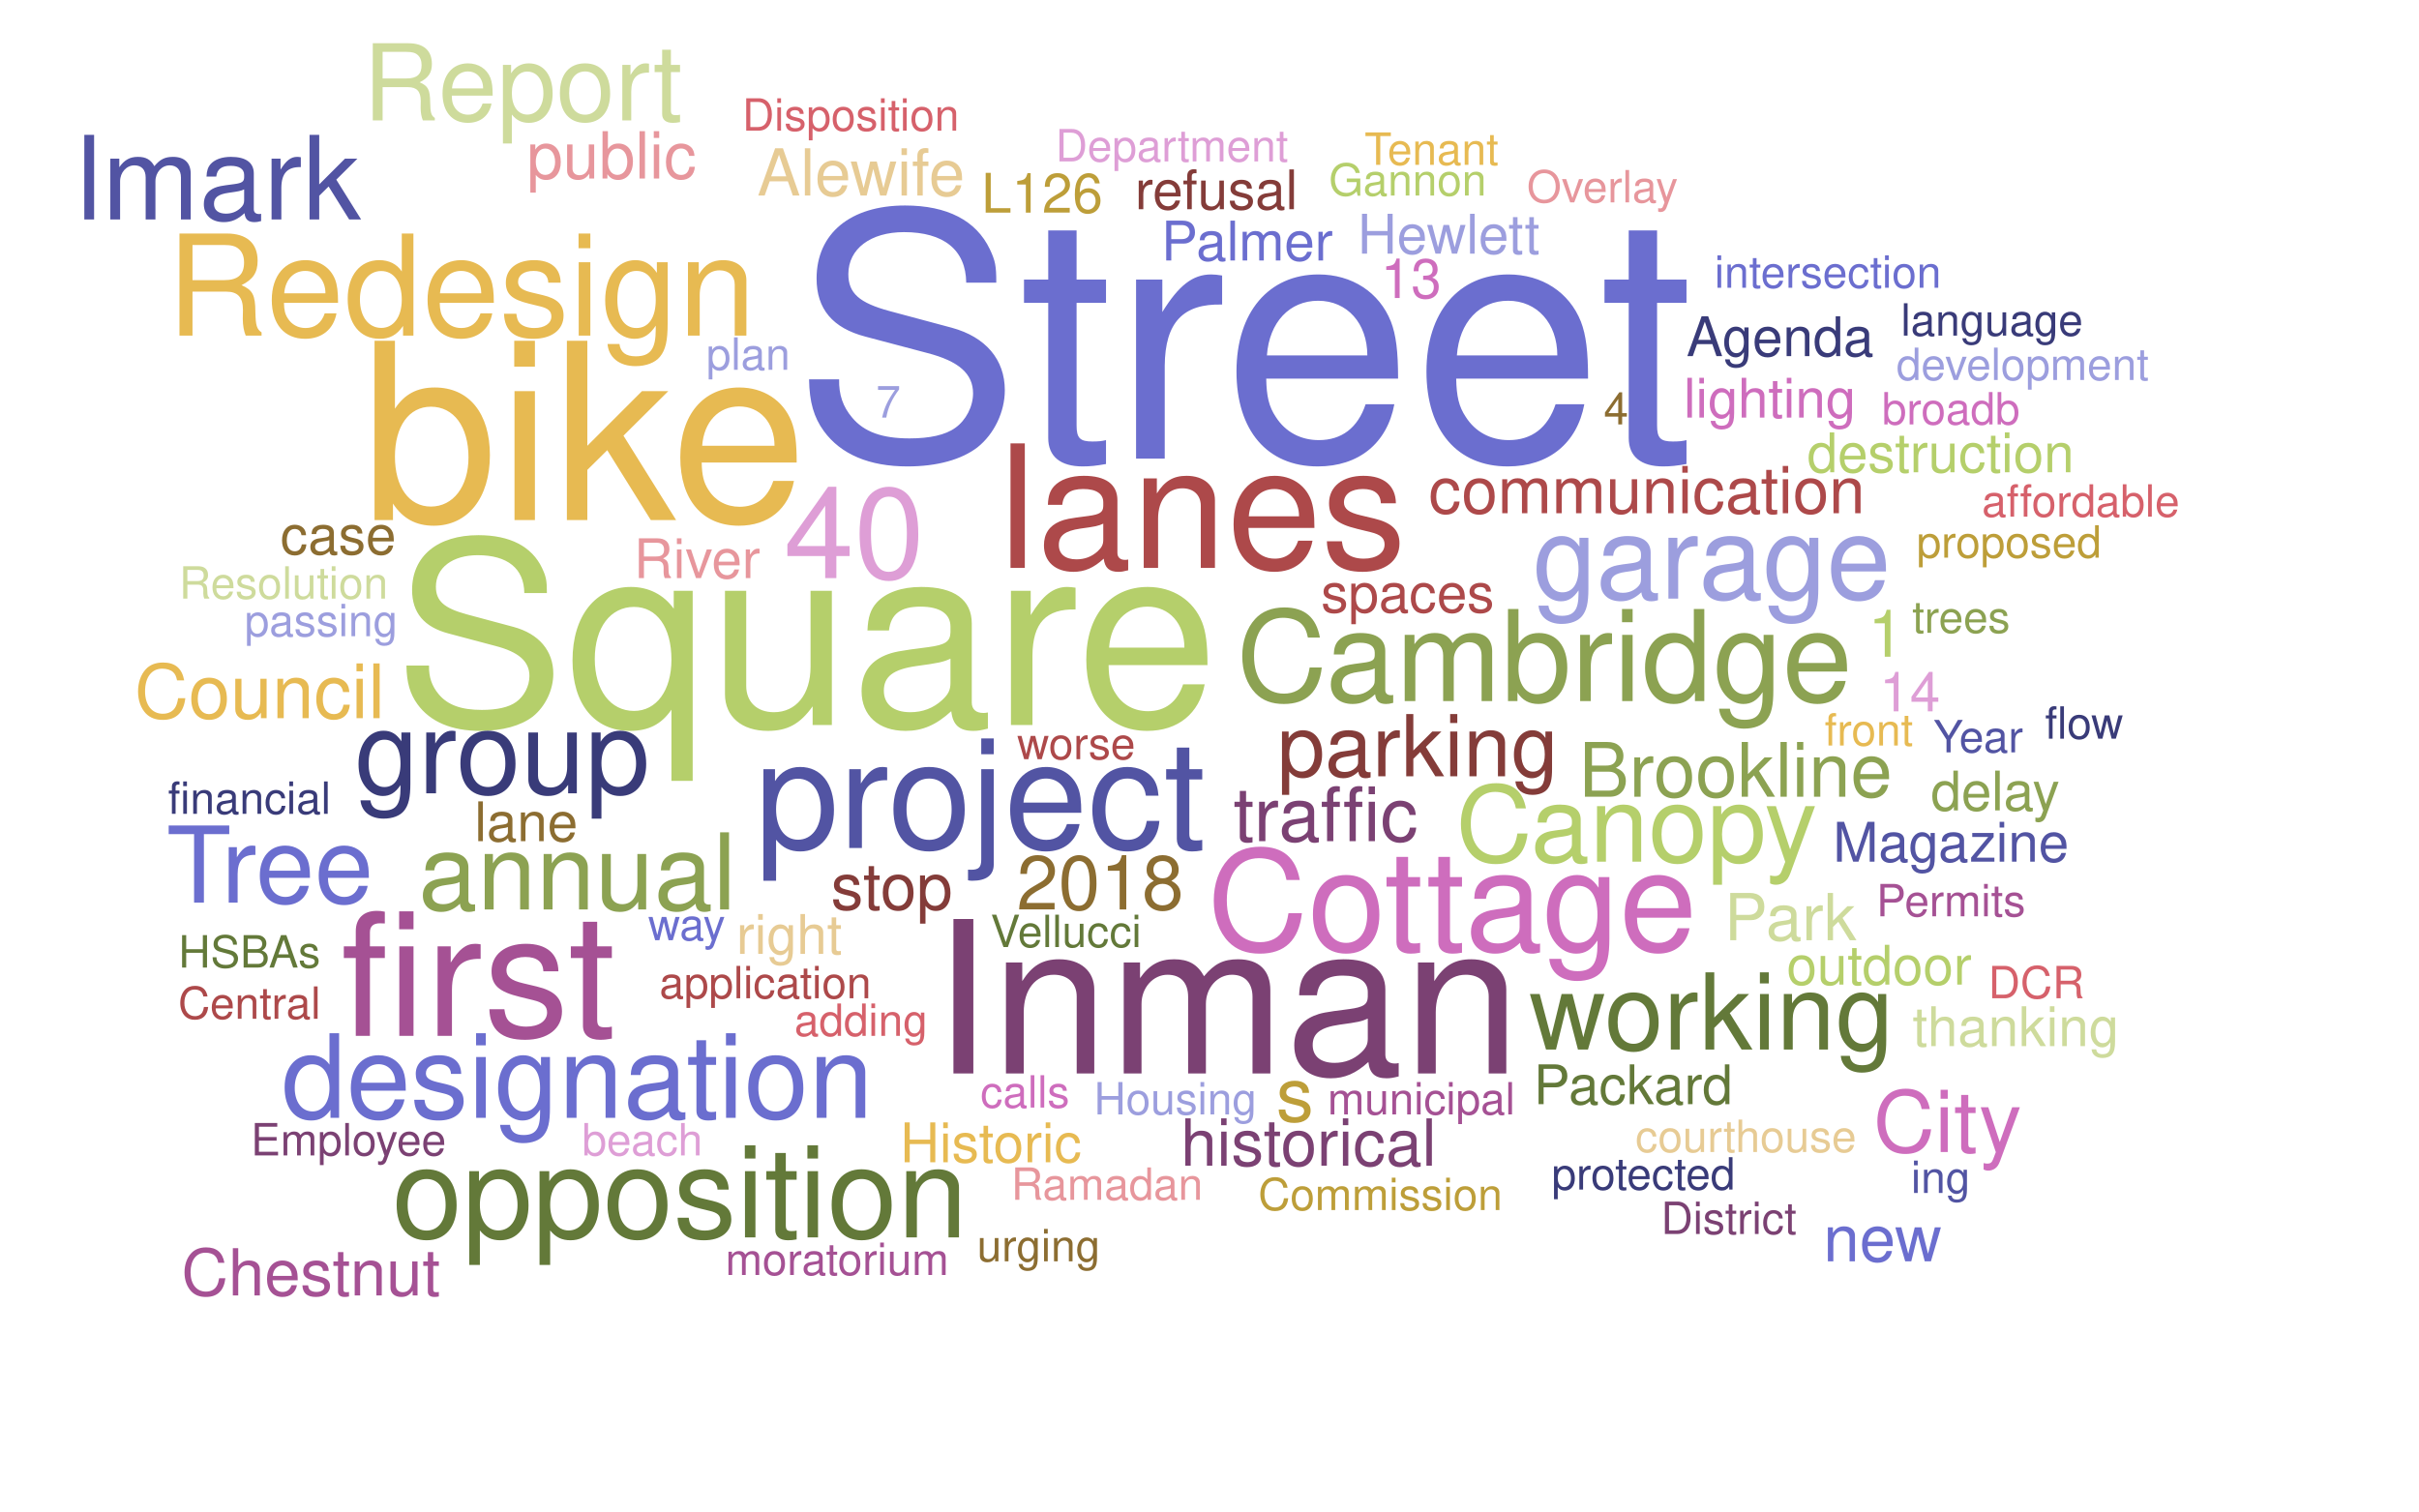
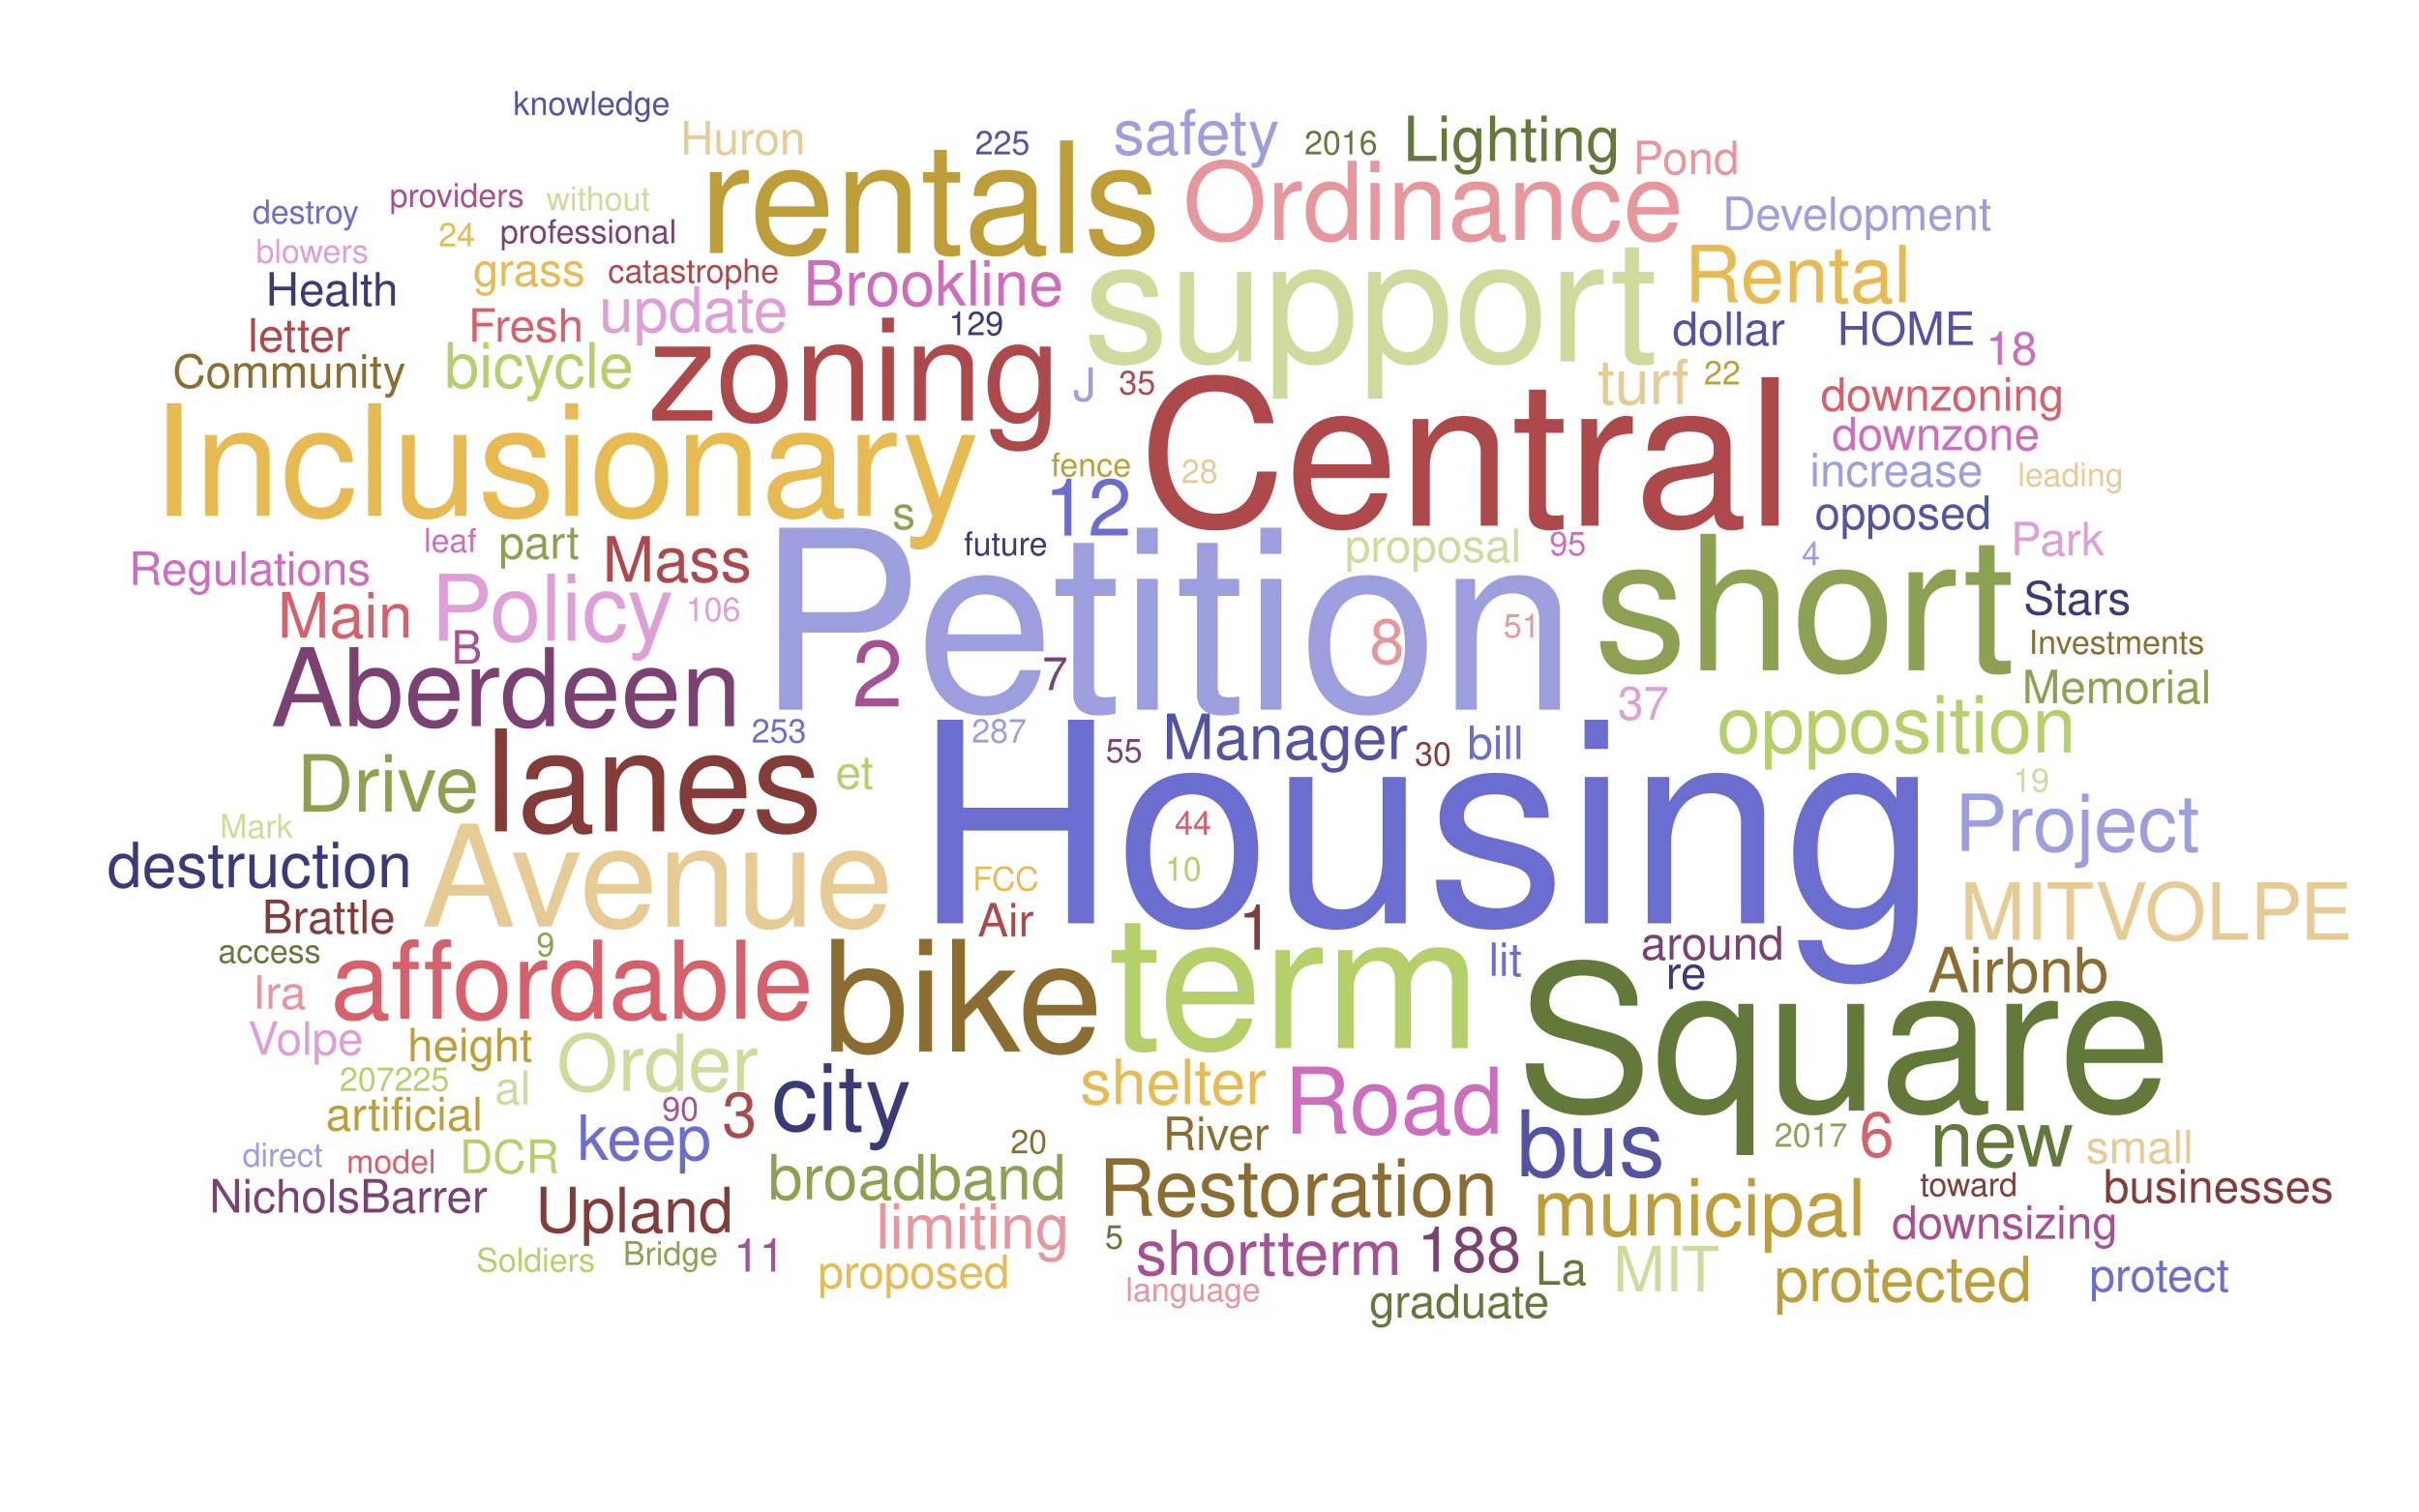
<svg xmlns="http://www.w3.org/2000/svg" width="960" height="600" version="1.1">
  <g />
-   <g transform="translate(480,300)scale(1.355932,1.355932)">
-     <text text-anchor="middle" transform="translate(10,-87)" style="font-size: 100px; font-family: Helvetica; fill: rgb(107, 110, 207);">Street</text>
-     <text text-anchor="middle" transform="translate(-10,105)" style="font-size: 13px; font-family: Helvetica; fill: rgb(156, 158, 222);">Housing</text>
-     <text text-anchor="middle" transform="translate(98,-16)" style="font-size: 37px; font-family: Helvetica; fill: rgb(140, 162, 82);">Cambridge</text>
-     <text text-anchor="middle" transform="translate(-281,77)" style="font-size: 13px; font-family: Helvetica; fill: rgb(173, 73, 74);">Central</text>
-     <text text-anchor="middle" transform="translate(-118,-9)" style="font-size: 75px; font-family: Helvetica; fill: rgb(181, 207, 107);">Square</text>
-     <text text-anchor="middle" transform="translate(-183,-69)" style="font-size: 72px; font-family: Helvetica; fill: rgb(231, 186, 82);">bike</text>
-     <text text-anchor="middle" transform="translate(-2,-55)" style="font-size: 50px; font-family: Helvetica; fill: rgb(173, 73, 74);">lanes</text>
-     <text text-anchor="middle" transform="translate(255,-70)" style="font-size: 13px; font-family: Helvetica; fill: rgb(214, 97, 107);">affordable</text>
-     <text text-anchor="middle" transform="translate(216,116)" style="font-size: 25px; font-family: Helvetica; fill: rgb(206, 109, 189);">City</text>
-     <text text-anchor="middle" transform="translate(-67,27)" style="font-size: 44px; font-family: Helvetica; fill: rgb(82, 84, 163);">project</text>
-     <text text-anchor="middle" transform="translate(197,148)" style="font-size: 19px; font-family: Helvetica; fill: rgb(107, 110, 207);">new</text>
-     <text text-anchor="middle" transform="translate(-155,141)" style="font-size: 37px; font-family: Helvetica; fill: rgb(99, 121, 57);">opposition</text>
-     <text text-anchor="middle" transform="translate(62,105)" style="font-size: 13px; font-family: Helvetica; fill: rgb(165, 81, 148);">municipal</text>
-     <text text-anchor="middle" transform="translate(198,-29)" style="font-size: 19px; font-family: Helvetica; fill: rgb(181, 207, 107);">1</text>
-     <text text-anchor="middle" transform="translate(154,12)" style="font-size: 22px; font-family: Helvetica; fill: rgb(140, 162, 82);">Brookline</text>
-     <text text-anchor="middle" transform="translate(214,-83)" style="font-size: 16px; font-family: Helvetica; fill: rgb(181, 207, 107);">destruction</text>
-     <text text-anchor="middle" transform="translate(164,-99)" style="font-size: 16px; font-family: Helvetica; fill: rgb(206, 109, 189);">lighting</text>
-     <text text-anchor="middle" transform="translate(127,127)" style="font-size: 13px; font-family: Helvetica; fill: rgb(57, 59, 121);">protected</text>
-     <text text-anchor="middle" transform="translate(-94,-99)" style="font-size: 13px; font-family: Helvetica; fill: rgb(156, 158, 222);">7</text>
-     <text text-anchor="middle" transform="translate(242,71)" style="font-size: 13px; font-family: Helvetica; fill: rgb(214, 97, 107);">DCR</text>
-     <text text-anchor="middle" transform="translate(-150,-52)" style="font-size: 16px; font-family: Helvetica; fill: rgb(231, 150, 156);">River</text>
-     <text text-anchor="middle" transform="translate(234,-58)" style="font-size: 13px; font-family: Helvetica; fill: rgb(189, 158, 57);">proposed</text>
-     <text text-anchor="middle" transform="translate(238,-110)" style="font-size: 13px; font-family: Helvetica; fill: rgb(156, 158, 222);">development</text>
-     <text text-anchor="middle" transform="translate(5,93)" style="font-size: 62px; font-family: Helvetica; fill: rgb(123, 65, 115);">Inman</text>
-     <text text-anchor="middle" transform="translate(-214,82)" style="font-size: 50px; font-family: Helvetica; fill: rgb(165, 81, 148);">first</text>
-     <text text-anchor="middle" transform="translate(71,57)" style="font-size: 41px; font-family: Helvetica; fill: rgb(206, 109, 189);">Cottage</text>
-     <text text-anchor="middle" transform="translate(-219,-123)" style="font-size: 41px; font-family: Helvetica; fill: rgb(231, 186, 82);">Redesign</text>
-     <text text-anchor="middle" transform="translate(-104,-52)" style="font-size: 37px; font-family: Helvetica; fill: rgb(222, 158, 214);">40</text>
-     <text text-anchor="middle" transform="translate(-207,11)" style="font-size: 34px; font-family: Helvetica; fill: rgb(57, 59, 121);">group</text>
-     <text text-anchor="middle" transform="translate(-290,-157)" style="font-size: 34px; font-family: Helvetica; fill: rgb(82, 84, 163);">lmark</text>
-     <text text-anchor="middle" transform="translate(-185,106)" style="font-size: 34px; font-family: Helvetica; fill: rgb(107, 110, 207);">designation</text>
-     <text text-anchor="middle" transform="translate(147,-46)" style="font-size: 34px; font-family: Helvetica; fill: rgb(156, 158, 222);">garage</text>
-     <text text-anchor="middle" transform="translate(147,86)" style="font-size: 31px; font-family: Helvetica; fill: rgb(99, 121, 57);">working</text>
-     <text text-anchor="middle" transform="translate(-185,45)" style="font-size: 31px; font-family: Helvetica; fill: rgb(140, 162, 82);">annual</text>
-     <text text-anchor="middle" transform="translate(-275,43)" style="font-size: 31px; font-family: Helvetica; fill: rgb(107, 110, 207);">Tree</text>
-     <text text-anchor="middle" transform="translate(125,31)" style="font-size: 31px; font-family: Helvetica; fill: rgb(181, 207, 107);">Canopy</text>
-     <text text-anchor="middle" transform="translate(-201,-186)" style="font-size: 31px; font-family: Helvetica; fill: rgb(206, 219, 156);">Report</text>
-     <text text-anchor="middle" transform="translate(61,6)" style="font-size: 25px; font-family: Helvetica; fill: rgb(132, 60, 57);">parking</text>
-     <text text-anchor="middle" transform="translate(-32,45)" style="font-size: 22px; font-family: Helvetica; fill: rgb(140, 109, 49);">2018</text>
-     <text text-anchor="middle" transform="translate(25,107)" style="font-size: 22px; font-family: Helvetica; fill: rgb(189, 158, 57);">s</text>
-     <text text-anchor="middle" transform="translate(-278,-11)" style="font-size: 22px; font-family: Helvetica; fill: rgb(231, 186, 82);">Council</text>
-     <text text-anchor="middle" transform="translate(34,25)" style="font-size: 22px; font-family: Helvetica; fill: rgb(123, 65, 115);">traffic</text>
-     <text text-anchor="middle" transform="translate(-102,-164)" style="font-size: 19px; font-family: Helvetica; fill: rgb(231, 203, 148);">Alewife</text>
-     <text text-anchor="middle" transform="translate(-93,45)" style="font-size: 19px; font-family: Helvetica; fill: rgb(132, 60, 57);">stop</text>
-     <text text-anchor="middle" transform="translate(128,-71)" style="font-size: 19px; font-family: Helvetica; fill: rgb(173, 73, 74);">communication</text>
-     <text text-anchor="middle" transform="translate(-175,-169)" style="font-size: 19px; font-family: Helvetica; fill: rgb(231, 150, 156);">public</text>
-     <text text-anchor="middle" transform="translate(170,54)" style="font-size: 19px; font-family: Helvetica; fill: rgb(206, 219, 156);">Park</text>
-     <text text-anchor="middle" transform="translate(29,120)" style="font-size: 19px; font-family: Helvetica; fill: rgb(123, 65, 115);">historical</text>
-     <text text-anchor="middle" transform="translate(-263,158)" style="font-size: 19px; font-family: Helvetica; fill: rgb(165, 81, 148);">Chestnut</text>
-     <text text-anchor="middle" transform="translate(59,-134)" style="font-size: 16px; font-family: Helvetica; fill: rgb(206, 109, 189);">13</text>
-     <text text-anchor="middle" transform="translate(205,-13)" style="font-size: 16px; font-family: Helvetica; fill: rgb(222, 158, 214);">14</text>
-     <text text-anchor="middle" transform="translate(-200,25)" style="font-size: 16px; font-family: Helvetica; fill: rgb(140, 109, 49);">lane</text>
-     <text text-anchor="middle" transform="translate(167,-117)" style="font-size: 16px; font-family: Helvetica; fill: rgb(57, 59, 121);">Agenda</text>
-     <text text-anchor="middle" transform="translate(217,31)" style="font-size: 16px; font-family: Helvetica; fill: rgb(82, 84, 163);">Magazine</text>
-     <text text-anchor="middle" transform="translate(11,-145)" style="font-size: 16px; font-family: Helvetica; fill: rgb(107, 110, 207);">Palmer</text>
-     <text text-anchor="middle" transform="translate(70,-147)" style="font-size: 16px; font-family: Helvetica; fill: rgb(156, 158, 222);">Hewlett</text>
-     <text text-anchor="middle" transform="translate(124,102)" style="font-size: 16px; font-family: Helvetica; fill: rgb(99, 121, 57);">Packard</text>
-     <text text-anchor="middle" transform="translate(230,16)" style="font-size: 16px; font-family: Helvetica; fill: rgb(140, 162, 82);">delay</text>
-     <text text-anchor="middle" transform="translate(196,67)" style="font-size: 16px; font-family: Helvetica; fill: rgb(181, 207, 107);">outdoor</text>
-     <text text-anchor="middle" transform="translate(236,85)" style="font-size: 16px; font-family: Helvetica; fill: rgb(206, 219, 156);">thanking</text>
-     <text text-anchor="middle" transform="translate(-255,-59)" style="font-size: 16px; font-family: Helvetica; fill: rgb(140, 109, 49);">case</text>
-     <text text-anchor="middle" transform="translate(-49,-159)" style="font-size: 16px; font-family: Helvetica; fill: rgb(189, 158, 57);">L126</text>
-     <text text-anchor="middle" transform="translate(-64,119)" style="font-size: 16px; font-family: Helvetica; fill: rgb(231, 186, 82);">Historic</text>
-     <text text-anchor="middle" transform="translate(58,-42)" style="font-size: 16px; font-family: Helvetica; fill: rgb(173, 73, 74);">spaces</text>
-     <text text-anchor="middle" transform="translate(-123,58)" style="font-size: 16px; font-family: Helvetica; fill: rgb(231, 203, 148);">right</text>
-     <text text-anchor="middle" transform="translate(2,-160)" style="font-size: 16px; font-family: Helvetica; fill: rgb(132, 60, 57);">refusal</text>
-     <text text-anchor="middle" transform="translate(119,-97)" style="font-size: 13px; font-family: Helvetica; fill: rgb(140, 109, 49);">4</text>
-     <text text-anchor="middle" transform="translate(-130,71)" style="font-size: 13px; font-family: Helvetica; fill: rgb(173, 73, 74);">application</text>
-     <text text-anchor="middle" transform="translate(193,-3)" style="font-size: 13px; font-family: Helvetica; fill: rgb(231, 186, 82);">front</text>
-     <text text-anchor="middle" transform="translate(-102,82)" style="font-size: 13px; font-family: Helvetica; fill: rgb(214, 97, 107);">adding</text>
-     <text text-anchor="middle" transform="translate(-30,130)" style="font-size: 13px; font-family: Helvetica; fill: rgb(231, 150, 156);">Ramadan</text>
-     <text text-anchor="middle" transform="translate(-252,117)" style="font-size: 13px; font-family: Helvetica; fill: rgb(123, 65, 115);">Employee</text>
-     <text text-anchor="middle" transform="translate(217,47)" style="font-size: 13px; font-family: Helvetica; fill: rgb(165, 81, 148);">Permits</text>
-     <text text-anchor="middle" transform="translate(217,-97)" style="font-size: 13px; font-family: Helvetica; fill: rgb(206, 109, 189);">broadb</text>
-     <text text-anchor="middle" transform="translate(-11,-174)" style="font-size: 13px; font-family: Helvetica; fill: rgb(222, 158, 214);">Department</text>
-     <text text-anchor="middle" transform="translate(-281,17)" style="font-size: 13px; font-family: Helvetica; fill: rgb(57, 59, 121);">financial</text>
-     <text text-anchor="middle" transform="translate(225,-1)" style="font-size: 13px; font-family: Helvetica; fill: rgb(82, 84, 163);">Year</text>
-     <text text-anchor="middle" transform="translate(-260,-35)" style="font-size: 13px; font-family: Helvetica; fill: rgb(156, 158, 222);">passing</text>
-     <text text-anchor="middle" transform="translate(-42,56)" style="font-size: 13px; font-family: Helvetica; fill: rgb(99, 121, 57);">Vellucci</text>
-     <text text-anchor="middle" transform="translate(220,-36)" style="font-size: 13px; font-family: Helvetica; fill: rgb(140, 162, 82);">trees</text>
-     <text text-anchor="middle" transform="translate(58,-164)" style="font-size: 13px; font-family: Helvetica; fill: rgb(181, 207, 107);">Gannon</text>
-     <text text-anchor="middle" transform="translate(-271,-46)" style="font-size: 13px; font-family: Helvetica; fill: rgb(206, 219, 156);">Resolution</text>
-     <text text-anchor="middle" transform="translate(-50,148)" style="font-size: 13px; font-family: Helvetica; fill: rgb(140, 109, 49);">urging</text>
-     <text text-anchor="middle" transform="translate(50,133)" style="font-size: 13px; font-family: Helvetica; fill: rgb(189, 158, 57);">Commission</text>
-     <text text-anchor="middle" transform="translate(65,-173)" style="font-size: 13px; font-family: Helvetica; fill: rgb(231, 186, 82);">Tenant</text>
-     <text text-anchor="middle" transform="translate(157,116)" style="font-size: 13px; font-family: Helvetica; fill: rgb(231, 203, 148);">courthouse</text>
-     <text text-anchor="middle" transform="translate(-39,1)" style="font-size: 13px; font-family: Helvetica; fill: rgb(173, 73, 74);">worse</text>
-     <text text-anchor="middle" transform="translate(-105,-183)" style="font-size: 13px; font-family: Helvetica; fill: rgb(214, 97, 107);">Disposition</text>
-     <text text-anchor="middle" transform="translate(115,-162)" style="font-size: 13px; font-family: Helvetica; fill: rgb(231, 150, 156);">Overlay</text>
-     <text text-anchor="middle" transform="translate(152,140)" style="font-size: 13px; font-family: Helvetica; fill: rgb(123, 65, 115);">District</text>
-     <text text-anchor="middle" transform="translate(-109,152)" style="font-size: 13px; font-family: Helvetica; fill: rgb(165, 81, 148);">moratorium</text>
-     <text text-anchor="middle" transform="translate(-54,103)" style="font-size: 13px; font-family: Helvetica; fill: rgb(206, 109, 189);">calls</text>
-     <text text-anchor="middle" transform="translate(229,-123)" style="font-size: 13px; font-family: Helvetica; fill: rgb(57, 59, 121);">language</text>
-     <text text-anchor="middle" transform="translate(-166,117)" style="font-size: 13px; font-family: Helvetica; fill: rgb(222, 158, 214);">beach</text>
-     <text text-anchor="middle" transform="translate(256,-5)" style="font-size: 13px; font-family: Helvetica; fill: rgb(57, 59, 121);">flow</text>
-     <text text-anchor="middle" transform="translate(214,128)" style="font-size: 13px; font-family: Helvetica; fill: rgb(82, 84, 163);">ing</text>
-     <text text-anchor="middle" transform="translate(181,-137)" style="font-size: 13px; font-family: Helvetica; fill: rgb(107, 110, 207);">intersection</text>
-     <text text-anchor="middle" transform="translate(-135,-113)rotate(0)" style="font-size: 13px; font-family: Helvetica; fill: rgb(156, 158, 222);">plan</text>
-     <text text-anchor="middle" transform="translate(-153,54)rotate(0)" style="font-size: 13px; font-family: Helvetica; fill: rgb(107, 110, 207);">way</text>
-     <text text-anchor="middle" transform="translate(-281,62)rotate(0)" style="font-size: 13px; font-family: Helvetica; fill: rgb(99, 121, 57);">HSBAs</text>
+   <g transform="translate(480,300)scale(1.304348,1.304348)">
+     <text text-anchor="middle" transform="translate(-186,-166)" style="font-size: 10px; font-family: helvetica; fill: rgb(206, 219, 156);">without</text>
+     <text text-anchor="middle" transform="translate(197,-160)" style="font-size: 14px; font-family: helvetica; fill: rgb(156, 158, 222);">Development</text>
+     <text text-anchor="middle" transform="translate(78,-70)" style="font-size: 62px; font-family: helvetica; fill: rgb(173, 73, 74);">Central</text>
+     <text text-anchor="middle" transform="translate(-204,-60)" style="font-size: 14px; font-family: helvetica; fill: rgb(140, 162, 82);">part</text>
+     <text text-anchor="middle" transform="translate(131,34)rotate(0)" style="font-size: 100px; font-family: helvetica; fill: rgb(82, 84, 163);" />
+     <text text-anchor="middle" transform="translate(66,51)rotate(0)" style="font-size: 85px; font-family: helvetica; fill: rgb(107, 110, 207);">Housing</text>
+     <text text-anchor="middle" transform="translate(-13,-14)rotate(0)" style="font-size: 76px; font-family: helvetica; fill: rgb(156, 158, 222);">Petition</text>
+     <text text-anchor="middle" transform="translate(193,108)rotate(0)" style="font-size: 62px; font-family: helvetica; fill: rgb(99, 121, 57);">Square</text>
+     <text text-anchor="middle" transform="translate(181,-26)rotate(0)" style="font-size: 57px; font-family: helvetica; fill: rgb(140, 162, 82);">short</text>
+     <text text-anchor="middle" transform="translate(26,89)rotate(0)" style="font-size: 57px; font-family: helvetica; fill: rgb(181, 207, 107);">term</text>
+     <text text-anchor="middle" transform="translate(49,-120)rotate(0)" style="font-size: 52px; font-family: helvetica; fill: rgb(206, 219, 156);">support</text>
+     <text text-anchor="middle" transform="translate(-75,90)rotate(0)" style="font-size: 47px; font-family: helvetica; fill: rgb(140, 109, 49);">bike</text>
+     <text text-anchor="middle" transform="translate(-85,-153)rotate(0)" style="font-size: 47px; font-family: helvetica; fill: rgb(189, 158, 57);">rentals</text>
+     <text text-anchor="middle" transform="translate(-196,-73)rotate(0)" style="font-size: 47px; font-family: helvetica; fill: rgb(231, 186, 82);">Inclusionary</text>
+     <text text-anchor="middle" transform="translate(-168,52)rotate(0)" style="font-size: 43px; font-family: helvetica; fill: rgb(231, 203, 148);">Avenue</text>
+     <text text-anchor="middle" transform="translate(-169,23)rotate(0)" style="font-size: 43px; font-family: helvetica; fill: rgb(132, 60, 57);">lanes</text>
+     <text text-anchor="middle" transform="translate(-108,-102)rotate(0)" style="font-size: 43px; font-family: helvetica; fill: rgb(173, 73, 74);">zoning</text>
+     <text text-anchor="middle" transform="translate(-194,80)rotate(0)" style="font-size: 33px; font-family: helvetica; fill: rgb(214, 97, 107);">affordable</text>
+     <text text-anchor="middle" transform="translate(68,-157)rotate(0)" style="font-size: 33px; font-family: helvetica; fill: rgb(231, 150, 156);">Ordinance</text>
+     <text text-anchor="middle" transform="translate(-214,-9)rotate(0)" style="font-size: 33px; font-family: helvetica; fill: rgb(123, 65, 115);">Aberdeen</text>
+     <text text-anchor="middle" transform="translate(-101,-15)rotate(0)" style="font-size: 28px; font-family: helvetica; fill: rgb(165, 81, 148);">2</text>
+     <text text-anchor="middle" transform="translate(56,115)rotate(0)" style="font-size: 28px; font-family: helvetica; fill: rgb(206, 109, 189);">Road</text>
+     <text text-anchor="middle" transform="translate(-200,-35)rotate(0)" style="font-size: 28px; font-family: helvetica; fill: rgb(222, 158, 214);">Policy</text>
+     <text text-anchor="middle" transform="translate(-112,114)rotate(0)" style="font-size: 28px; font-family: helvetica; fill: rgb(57, 59, 121);">city</text>
+     <text text-anchor="middle" transform="translate(116,128)rotate(0)" style="font-size: 28px; font-family: helvetica; fill: rgb(82, 84, 163);">bus</text>
+     <text text-anchor="middle" transform="translate(-37,-67)rotate(0)" style="font-size: 24px; font-family: helvetica; fill: rgb(107, 110, 207);">12</text>
+     <text text-anchor="middle" transform="translate(264,29)rotate(0)" style="font-size: 24px; font-family: helvetica; fill: rgb(156, 158, 222);">Project</text>
+     <text text-anchor="middle" transform="translate(241,125)rotate(0)" style="font-size: 24px; font-family: helvetica; fill: rgb(99, 121, 57);">new</text>
+     <text text-anchor="middle" transform="translate(-250,17)rotate(0)" style="font-size: 24px; font-family: helvetica; fill: rgb(140, 162, 82);">Drive</text>
+     <text text-anchor="middle" transform="translate(209,-1)rotate(0)" style="font-size: 24px; font-family: helvetica; fill: rgb(181, 207, 107);">opposition</text>
+     <text text-anchor="middle" transform="translate(-168,102)rotate(0)" style="font-size: 24px; font-family: helvetica; fill: rgb(206, 219, 156);">Order</text>
+     <text text-anchor="middle" transform="translate(27,140)rotate(0)" style="font-size: 24px; font-family: helvetica; fill: rgb(140, 109, 49);">Restoration</text>
+     <text text-anchor="middle" transform="translate(149,146)rotate(0)" style="font-size: 24px; font-family: helvetica; fill: rgb(189, 158, 57);">municipal</text>
+     <text text-anchor="middle" transform="translate(179,-138)rotate(0)" style="font-size: 24px; font-family: helvetica; fill: rgb(231, 186, 82);">Rental</text>
+     <text text-anchor="middle" transform="translate(288,56)rotate(0)" style="font-size: 24px; font-family: helvetica; fill: rgb(231, 203, 148);">MITVOLPE</text>
+     <text text-anchor="middle" transform="translate(14,59)rotate(0)" style="font-size: 19px; font-family: helvetica; fill: rgb(132, 60, 57);">1</text>
+     <text text-anchor="middle" transform="translate(-143,116)rotate(0)" style="font-size: 19px; font-family: helvetica; fill: rgb(173, 73, 74);">3</text>
+     <text text-anchor="middle" transform="translate(203,122)rotate(0)" style="font-size: 19px; font-family: helvetica; fill: rgb(214, 97, 107);">6</text>
+     <text text-anchor="middle" transform="translate(54,-28)rotate(0)" style="font-size: 19px; font-family: helvetica; fill: rgb(231, 150, 156);">8</text>
+     <text text-anchor="middle" transform="translate(79,157)rotate(0)" style="font-size: 19px; font-family: helvetica; fill: rgb(123, 65, 115);">188</text>
+     <text text-anchor="middle" transform="translate(18,158)rotate(0)" style="font-size: 19px; font-family: helvetica; fill: rgb(165, 81, 148);">shortterm</text>
+     <text text-anchor="middle" transform="translate(-84,-137)rotate(0)" style="font-size: 19px; font-family: helvetica; fill: rgb(206, 109, 189);">Brookline</text>
+     <text text-anchor="middle" transform="translate(-157,-129)rotate(0)" style="font-size: 19px; font-family: helvetica; fill: rgb(222, 158, 214);">update</text>
+     <text text-anchor="middle" transform="translate(-289,40)rotate(0)" style="font-size: 19px; font-family: helvetica; fill: rgb(57, 59, 121);">destruction</text>
+     <text text-anchor="middle" transform="translate(23,1)rotate(0)" style="font-size: 19px; font-family: helvetica; fill: rgb(82, 84, 163);">Manager</text>
+     <text text-anchor="middle" transform="translate(-172,123)rotate(0)" style="font-size: 19px; font-family: helvetica; fill: rgb(107, 110, 207);">keep</text>
+     <text text-anchor="middle" transform="translate(-4,-183)rotate(0)" style="font-size: 19px; font-family: helvetica; fill: rgb(156, 158, 222);">safety</text>
+     <text text-anchor="middle" transform="translate(92,-181)rotate(0)" style="font-size: 19px; font-family: helvetica; fill: rgb(99, 121, 57);">Lighting</text>
+     <text text-anchor="middle" transform="translate(-89,135)rotate(0)" style="font-size: 19px; font-family: helvetica; fill: rgb(140, 162, 82);">broadband</text>
+     <text text-anchor="middle" transform="translate(-204,-112)rotate(0)" style="font-size: 19px; font-family: helvetica; fill: rgb(181, 207, 107);">bicycle</text>
+     <text text-anchor="middle" transform="translate(139,163)rotate(0)" style="font-size: 19px; font-family: helvetica; fill: rgb(206, 219, 156);">MIT</text>
+     <text text-anchor="middle" transform="translate(246,72)rotate(0)" style="font-size: 19px; font-family: helvetica; fill: rgb(140, 109, 49);">Airbnb</text>
+     <text text-anchor="middle" transform="translate(211,166)rotate(0)" style="font-size: 19px; font-family: helvetica; fill: rgb(189, 158, 57);">protected</text>
+     <text text-anchor="middle" transform="translate(-11,106)rotate(0)" style="font-size: 19px; font-family: helvetica; fill: rgb(231, 186, 82);">shelter</text>
+     <text text-anchor="middle" transform="translate(132,-107)rotate(0)" style="font-size: 19px; font-family: helvetica; fill: rgb(231, 203, 148);">turf</text>
+     <text text-anchor="middle" transform="translate(-175,145)rotate(0)" style="font-size: 19px; font-family: helvetica; fill: rgb(132, 60, 57);">Upland</text>
+     <text text-anchor="middle" transform="translate(-162,-53)rotate(0)" style="font-size: 19px; font-family: helvetica; fill: rgb(173, 73, 74);">Mass</text>
+     <text text-anchor="middle" transform="translate(-263,-36)rotate(0)" style="font-size: 19px; font-family: helvetica; fill: rgb(214, 97, 107);">Main</text>
+     <text text-anchor="middle" transform="translate(-72,150)rotate(0)" style="font-size: 19px; font-family: helvetica; fill: rgb(231, 150, 156);">limiting</text>
+     <text text-anchor="middle" transform="translate(-47,-20)rotate(0)" style="font-size: 14px; font-family: helvetica; fill: rgb(123, 65, 115);">7</text>
+     <text text-anchor="middle" transform="translate(-137,157)rotate(0)" style="font-size: 14px; font-family: helvetica; fill: rgb(165, 81, 148);">11</text>
+     <text text-anchor="middle" transform="translate(244,-119)rotate(0)" style="font-size: 14px; font-family: helvetica; fill: rgb(206, 109, 189);">18</text>
+     <text text-anchor="middle" transform="translate(132,-11)rotate(0)" style="font-size: 14px; font-family: helvetica; fill: rgb(222, 158, 214);">37</text>
+     <text text-anchor="middle" transform="translate(145,71)rotate(0)" style="font-size: 14px; font-family: helvetica; fill: rgb(57, 59, 121);">re</text>
+     <text text-anchor="middle" transform="translate(158,-125)rotate(0)" style="font-size: 14px; font-family: helvetica; fill: rgb(82, 84, 163);">dollar</text>
+     <text text-anchor="middle" transform="translate(87,1)rotate(0)" style="font-size: 14px; font-family: helvetica; fill: rgb(107, 110, 207);">bill</text>
+     <text text-anchor="middle" transform="translate(-38,-108)rotate(0)" style="font-size: 14px; font-family: helvetica; fill: rgb(156, 158, 222);">J</text>
+     <text text-anchor="middle" transform="translate(107,161)rotate(0)" style="font-size: 14px; font-family: helvetica; fill: rgb(99, 121, 57);">La</text>
+     <text text-anchor="middle" transform="translate(276,-16)rotate(0)" style="font-size: 14px; font-family: helvetica; fill: rgb(140, 162, 82);">Memorial</text>
+     <text text-anchor="middle" transform="translate(-213,127)rotate(0)" style="font-size: 14px; font-family: helvetica; fill: rgb(181, 207, 107);">DCR</text>
+     <text text-anchor="middle" transform="translate(68,-59)rotate(0)" style="font-size: 14px; font-family: helvetica; fill: rgb(206, 219, 156);">proposal</text>
+     <text text-anchor="middle" transform="translate(2,120)rotate(0)" style="font-size: 14px; font-family: helvetica; fill: rgb(140, 109, 49);">River</text>
+     <text text-anchor="middle" transform="translate(-225,93)rotate(0)" style="font-size: 14px; font-family: helvetica; fill: rgb(189, 158, 57);">height</text>
+     <text text-anchor="middle" transform="translate(-90,162)rotate(0)" style="font-size: 14px; font-family: helvetica; fill: rgb(231, 186, 82);">proposed</text>
+     <text text-anchor="middle" transform="translate(-142,-183)rotate(0)" style="font-size: 14px; font-family: helvetica; fill: rgb(231, 203, 148);">Huron</text>
+     <text text-anchor="middle" transform="translate(-268,54)rotate(0)" style="font-size: 14px; font-family: helvetica; fill: rgb(132, 60, 57);">Brattle</text>
+     <text text-anchor="middle" transform="translate(-62,55)rotate(0)" style="font-size: 14px; font-family: helvetica; fill: rgb(173, 73, 74);">Air</text>
+     <text text-anchor="middle" transform="translate(-208,-126)rotate(0)" style="font-size: 14px; font-family: helvetica; fill: rgb(214, 97, 107);">Fresh</text>
+     <text text-anchor="middle" transform="translate(145,-177)rotate(0)" style="font-size: 14px; font-family: helvetica; fill: rgb(231, 150, 156);">Pond</text>
+     <text text-anchor="middle" transform="translate(153,62)rotate(0)" style="font-size: 14px; font-family: helvetica; fill: rgb(123, 65, 115);">around</text>
+     <text text-anchor="middle" transform="translate(-226,-28)rotate(0)" style="font-size: 14px; font-family: helvetica; fill: rgb(165, 81, 148);">B</text>
+     <text text-anchor="middle" transform="translate(-292,-52)rotate(0)" style="font-size: 14px; font-family: helvetica; fill: rgb(206, 109, 189);">Regulations</text>
+     <text text-anchor="middle" transform="translate(-275,91)rotate(0)" style="font-size: 14px; font-family: helvetica; fill: rgb(222, 158, 214);">Volpe</text>
+     <text text-anchor="middle" transform="translate(264,-43)rotate(0)" style="font-size: 14px; font-family: helvetica; fill: rgb(57, 59, 121);">Stars</text>
+     <text text-anchor="middle" transform="translate(211,-69)rotate(0)" style="font-size: 14px; font-family: helvetica; fill: rgb(82, 84, 163);">opposed</text>
+     <text text-anchor="middle" transform="translate(90,67)rotate(0)" style="font-size: 14px; font-family: helvetica; fill: rgb(107, 110, 207);">lit</text>
+     <text text-anchor="middle" transform="translate(209,-82)rotate(0)" style="font-size: 14px; font-family: helvetica; fill: rgb(156, 158, 222);">increase</text>
+     <text text-anchor="middle" transform="translate(76,171)rotate(0)" style="font-size: 14px; font-family: helvetica; fill: rgb(99, 121, 57);">graduate</text>
+     <text text-anchor="middle" transform="translate(-93,-69)rotate(0)" style="font-size: 14px; font-family: helvetica; fill: rgb(140, 162, 82);">s</text>
+     <text text-anchor="middle" transform="translate(-108,10)rotate(0)" style="font-size: 14px; font-family: helvetica; fill: rgb(181, 207, 107);">et</text>
+     <text text-anchor="middle" transform="translate(-212,106)rotate(0)" style="font-size: 14px; font-family: helvetica; fill: rgb(206, 219, 156);">al</text>
+     <text text-anchor="middle" transform="translate(-280,-112)rotate(0)" style="font-size: 14px; font-family: helvetica; fill: rgb(140, 109, 49);">Community</text>
+     <text text-anchor="middle" transform="translate(-245,114)rotate(0)" style="font-size: 14px; font-family: helvetica; fill: rgb(189, 158, 57);">artificial</text>
+     <text text-anchor="middle" transform="translate(-207,-143)rotate(0)" style="font-size: 14px; font-family: helvetica; fill: rgb(231, 186, 82);">grass</text>
+     <text text-anchor="middle" transform="translate(283,124)rotate(0)" style="font-size: 14px; font-family: helvetica; fill: rgb(231, 203, 148);">small</text>
+     <text text-anchor="middle" transform="translate(307,136)rotate(0)" style="font-size: 14px; font-family: helvetica; fill: rgb(132, 60, 57);">businesses</text>
+     <text text-anchor="middle" transform="translate(-277,-123)rotate(0)" style="font-size: 14px; font-family: helvetica; fill: rgb(173, 73, 74);">letter</text>
+     <text text-anchor="middle" transform="translate(223,-105)rotate(0)" style="font-size: 14px; font-family: helvetica; fill: rgb(214, 97, 107);">downzoning</text>
+     <text text-anchor="middle" transform="translate(-283,77)rotate(0)" style="font-size: 14px; font-family: helvetica; fill: rgb(231, 150, 156);">Ira</text>
+     <text text-anchor="middle" transform="translate(-262,139)rotate(0)" style="font-size: 14px; font-family: helvetica; fill: rgb(123, 65, 115);">NicholsBarrer</text>
+     <text text-anchor="middle" transform="translate(242,147)rotate(0)" style="font-size: 14px; font-family: helvetica; fill: rgb(165, 81, 148);">downsizing</text>
+     <text text-anchor="middle" transform="translate(221,-93)rotate(0)" style="font-size: 14px; font-family: helvetica; fill: rgb(206, 109, 189);">downzone</text>
+     <text text-anchor="middle" transform="translate(258,-61)rotate(0)" style="font-size: 14px; font-family: helvetica; fill: rgb(222, 158, 214);">Park</text>
+     <text text-anchor="middle" transform="translate(-267,-137)rotate(0)" style="font-size: 14px; font-family: helvetica; fill: rgb(57, 59, 121);">Health</text>
+     <text text-anchor="middle" transform="translate(212,-125)rotate(0)" style="font-size: 14px; font-family: helvetica; fill: rgb(82, 84, 163);">HOME</text>
+     <text text-anchor="middle" transform="translate(289,163)rotate(0)" style="font-size: 14px; font-family: helvetica; fill: rgb(107, 110, 207);">protect</text>
+     <text text-anchor="middle" transform="translate(183,-58)rotate(0)" style="font-size: 10px; font-family: helvetica; fill: rgb(156, 158, 222);">4</text>
+     <text text-anchor="middle" transform="translate(-29,150)rotate(0)" style="font-size: 10px; font-family: helvetica; fill: rgb(99, 121, 57);">5</text>
+     <text text-anchor="middle" transform="translate(-202,61)rotate(0)" style="font-size: 10px; font-family: helvetica; fill: rgb(140, 162, 82);">9</text>
+     <text text-anchor="middle" transform="translate(-8,38)rotate(0)" style="font-size: 10px; font-family: helvetica; fill: rgb(181, 207, 107);">10</text>
+     <text text-anchor="middle" transform="translate(250,11)rotate(0)" style="font-size: 10px; font-family: helvetica; fill: rgb(206, 219, 156);">19</text>
+     <text text-anchor="middle" transform="translate(-55,121)rotate(0)" style="font-size: 10px; font-family: helvetica; fill: rgb(140, 109, 49);">20</text>
+     <text text-anchor="middle" transform="translate(156,-113)rotate(0)" style="font-size: 10px; font-family: helvetica; fill: rgb(189, 158, 57);">22</text>
+     <text text-anchor="middle" transform="translate(-229,-155)rotate(0)" style="font-size: 10px; font-family: helvetica; fill: rgb(231, 186, 82);">24</text>
+     <text text-anchor="middle" transform="translate(-3,-83)rotate(0)" style="font-size: 10px; font-family: helvetica; fill: rgb(231, 203, 148);">28</text>
+     <text text-anchor="middle" transform="translate(68,3)rotate(0)" style="font-size: 10px; font-family: helvetica; fill: rgb(132, 60, 57);">30</text>
+     <text text-anchor="middle" transform="translate(-22,-110)rotate(0)" style="font-size: 10px; font-family: helvetica; fill: rgb(173, 73, 74);">35</text>
+     <text text-anchor="middle" transform="translate(-5,24)rotate(0)" style="font-size: 10px; font-family: helvetica; fill: rgb(214, 97, 107);">44</text>
+     <text text-anchor="middle" transform="translate(95,-36)rotate(0)" style="font-size: 10px; font-family: helvetica; fill: rgb(231, 150, 156);">51</text>
+     <text text-anchor="middle" transform="translate(-26,2)rotate(0)" style="font-size: 10px; font-family: helvetica; fill: rgb(123, 65, 115);">55</text>
+     <text text-anchor="middle" transform="translate(-161,111)rotate(0)" style="font-size: 10px; font-family: helvetica; fill: rgb(165, 81, 148);">90</text>
+     <text text-anchor="middle" transform="translate(109,-61)rotate(0)" style="font-size: 10px; font-family: helvetica; fill: rgb(206, 109, 189);">95</text>
+     <text text-anchor="middle" transform="translate(-151,-41)rotate(0)" style="font-size: 10px; font-family: helvetica; fill: rgb(222, 158, 214);">106</text>
+     <text text-anchor="middle" transform="translate(-71,-128)rotate(0)" style="font-size: 10px; font-family: helvetica; fill: rgb(57, 59, 121);">129</text>
+     <text text-anchor="middle" transform="translate(-63,-183)rotate(0)" style="font-size: 10px; font-family: helvetica; fill: rgb(82, 84, 163);">225</text>
+     <text text-anchor="middle" transform="translate(-131,-4)rotate(0)" style="font-size: 10px; font-family: helvetica; fill: rgb(107, 110, 207);">253</text>
+     <text text-anchor="middle" transform="translate(-64,-4)rotate(0)" style="font-size: 10px; font-family: helvetica; fill: rgb(156, 158, 222);">287</text>
+     <text text-anchor="middle" transform="translate(40,-183)rotate(0)" style="font-size: 10px; font-family: helvetica; fill: rgb(99, 121, 57);">2016</text>
+     <text text-anchor="middle" transform="translate(183,119)rotate(0)" style="font-size: 10px; font-family: helvetica; fill: rgb(140, 162, 82);">2017</text>
+     <text text-anchor="middle" transform="translate(-248,102)rotate(0)" style="font-size: 10px; font-family: helvetica; fill: rgb(181, 207, 107);">207225</text>
+     <text text-anchor="middle" transform="translate(-290,25)rotate(0)" style="font-size: 10px; font-family: helvetica; fill: rgb(206, 219, 156);">Mark</text>
+     <text text-anchor="middle" transform="translate(276,-31)rotate(0)" style="font-size: 10px; font-family: helvetica; fill: rgb(140, 109, 49);">Investments</text>
+     <text text-anchor="middle" transform="translate(-36,-85)rotate(0)" style="font-size: 10px; font-family: helvetica; fill: rgb(189, 158, 57);">fence</text>
+     <text text-anchor="middle" transform="translate(-62,41)rotate(0)" style="font-size: 10px; font-family: helvetica; fill: rgb(231, 186, 82);">FCC</text>
+     <text text-anchor="middle" transform="translate(262,-82)rotate(0)" style="font-size: 10px; font-family: helvetica; fill: rgb(231, 203, 148);">leading</text>
+     <text text-anchor="middle" transform="translate(231,134)rotate(0)" style="font-size: 10px; font-family: helvetica; fill: rgb(132, 60, 57);">toward</text>
+     <text text-anchor="middle" transform="translate(-157,-144)rotate(0)" style="font-size: 10px; font-family: helvetica; fill: rgb(173, 73, 74);">catastrophe</text>
+     <text text-anchor="middle" transform="translate(-249,127)rotate(0)" style="font-size: 10px; font-family: helvetica; fill: rgb(214, 97, 107);">model</text>
+     <text text-anchor="middle" transform="translate(-5,166)rotate(0)" style="font-size: 10px; font-family: helvetica; fill: rgb(231, 150, 156);">language</text>
+     <text text-anchor="middle" transform="translate(-189,-156)rotate(0)" style="font-size: 10px; font-family: helvetica; fill: rgb(123, 65, 115);">professional</text>
+     <text text-anchor="middle" transform="translate(-229,-167)rotate(0)" style="font-size: 10px; font-family: helvetica; fill: rgb(165, 81, 148);">providers</text>
+     <text text-anchor="middle" transform="translate(-231,-62)rotate(0)" style="font-size: 10px; font-family: helvetica; fill: rgb(206, 109, 189);">leaf</text>
+     <text text-anchor="middle" transform="translate(-273,-150)rotate(0)" style="font-size: 10px; font-family: helvetica; fill: rgb(222, 158, 214);">blowers</text>
+     <text text-anchor="middle" transform="translate(-62,-61)rotate(0)" style="font-size: 10px; font-family: helvetica; fill: rgb(57, 59, 121);">future</text>
+     <text text-anchor="middle" transform="translate(-188,-195)rotate(0)" style="font-size: 10px; font-family: helvetica; fill: rgb(82, 84, 163);">knowledge</text>
+     <text text-anchor="middle" transform="translate(-275,-162)rotate(0)" style="font-size: 10px; font-family: helvetica; fill: rgb(107, 110, 207);">destroy</text>
+     <text text-anchor="middle" transform="translate(-282,125)rotate(0)" style="font-size: 10px; font-family: helvetica; fill: rgb(156, 158, 222);">direct</text>
+     <text text-anchor="middle" transform="translate(-286,63)rotate(0)" style="font-size: 10px; font-family: helvetica; fill: rgb(99, 121, 57);">access</text>
+     <text text-anchor="middle" transform="translate(-164,155)rotate(0)" style="font-size: 10px; font-family: helvetica; fill: rgb(140, 162, 82);">Bridge</text>
+     <text text-anchor="middle" transform="translate(-205,157)rotate(0)" style="font-size: 10px; font-family: helvetica; fill: rgb(181, 207, 107);">Soldiers</text>
  </g>
</svg>
